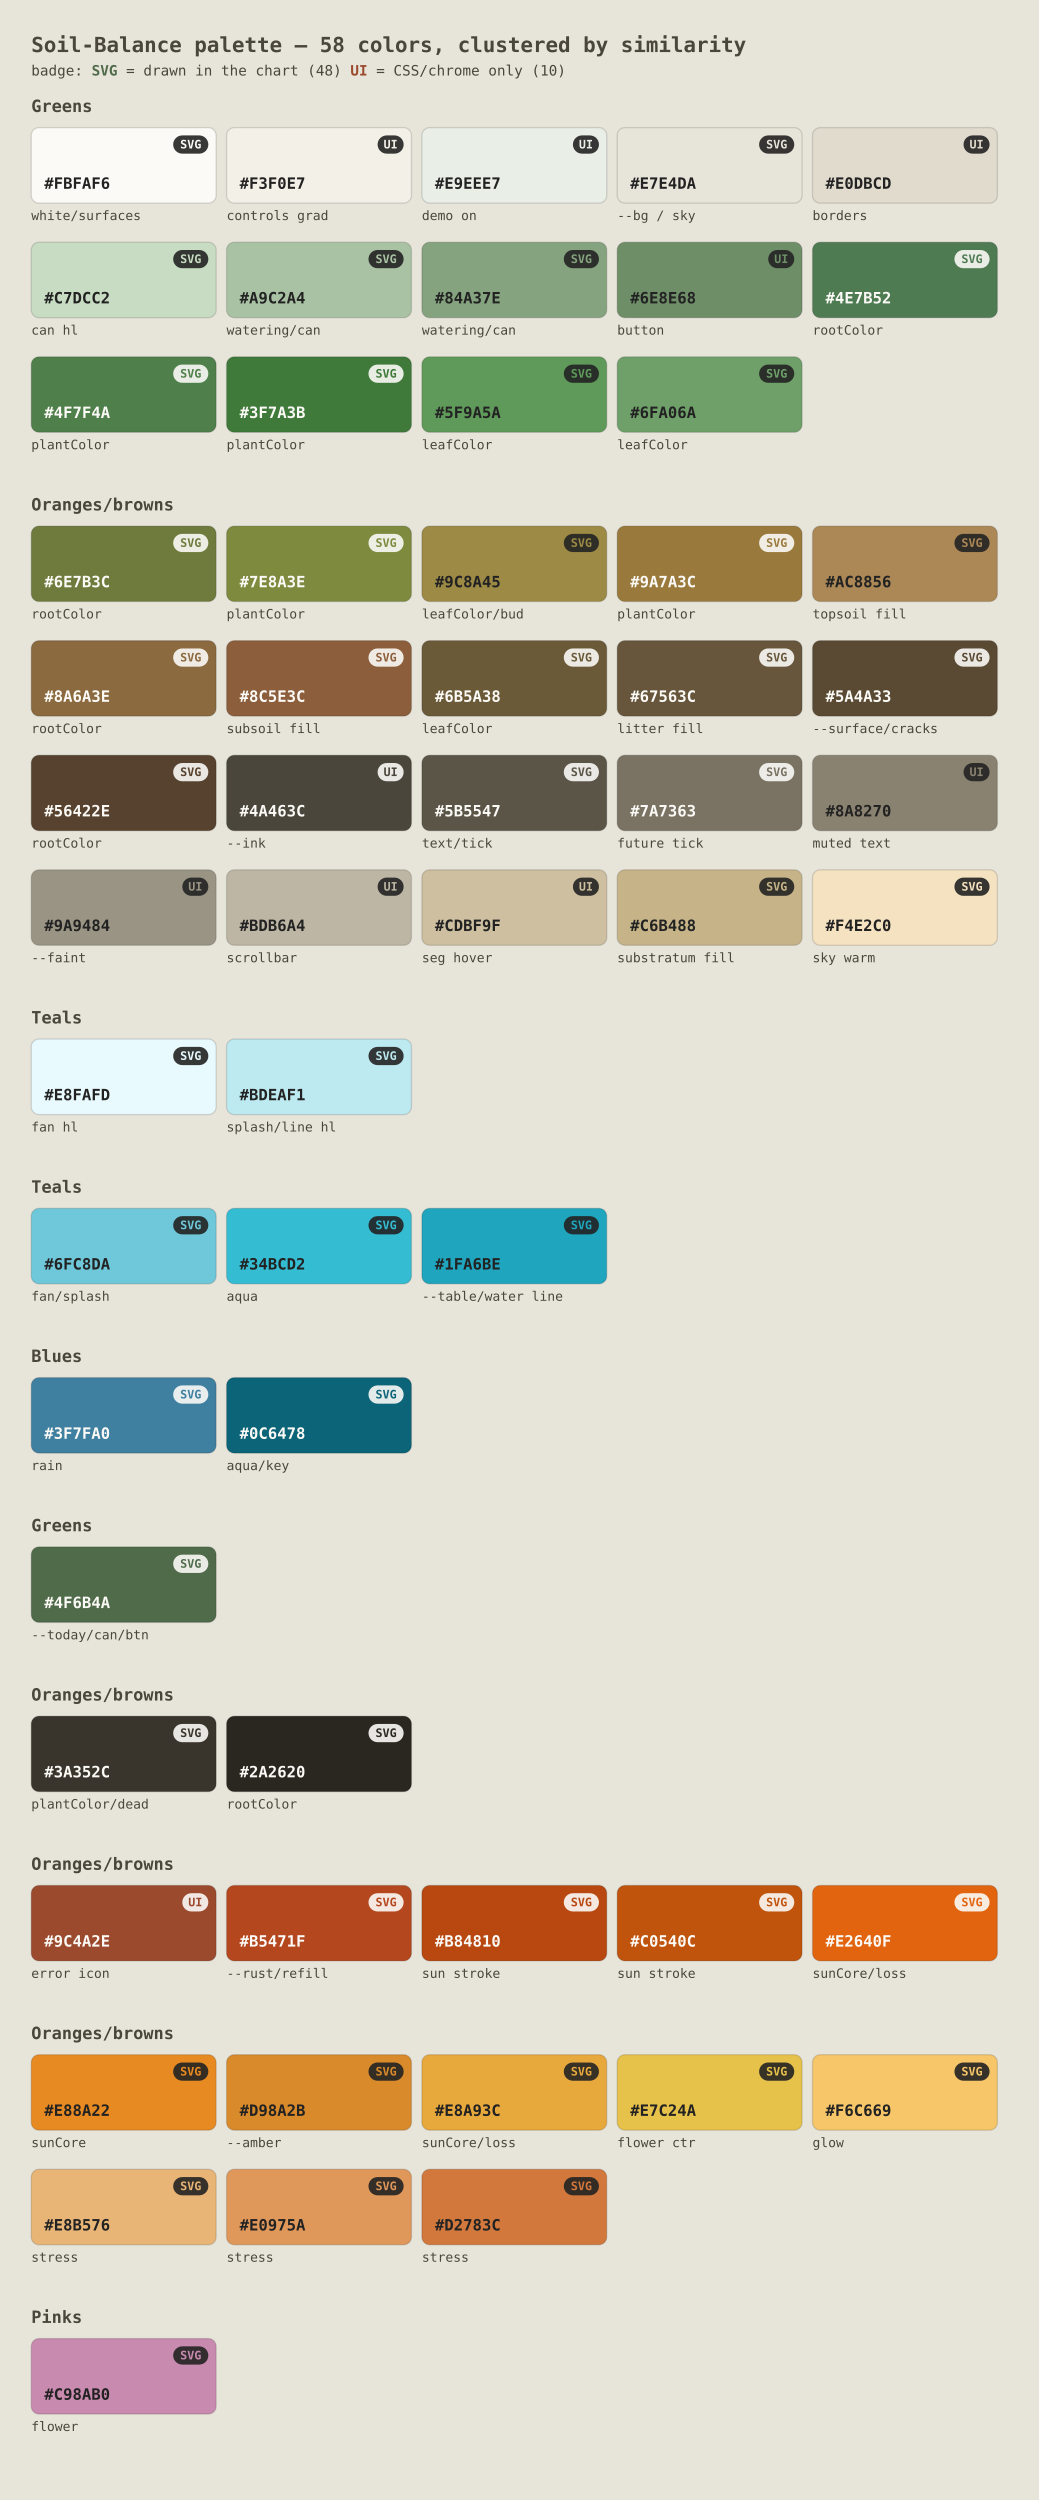
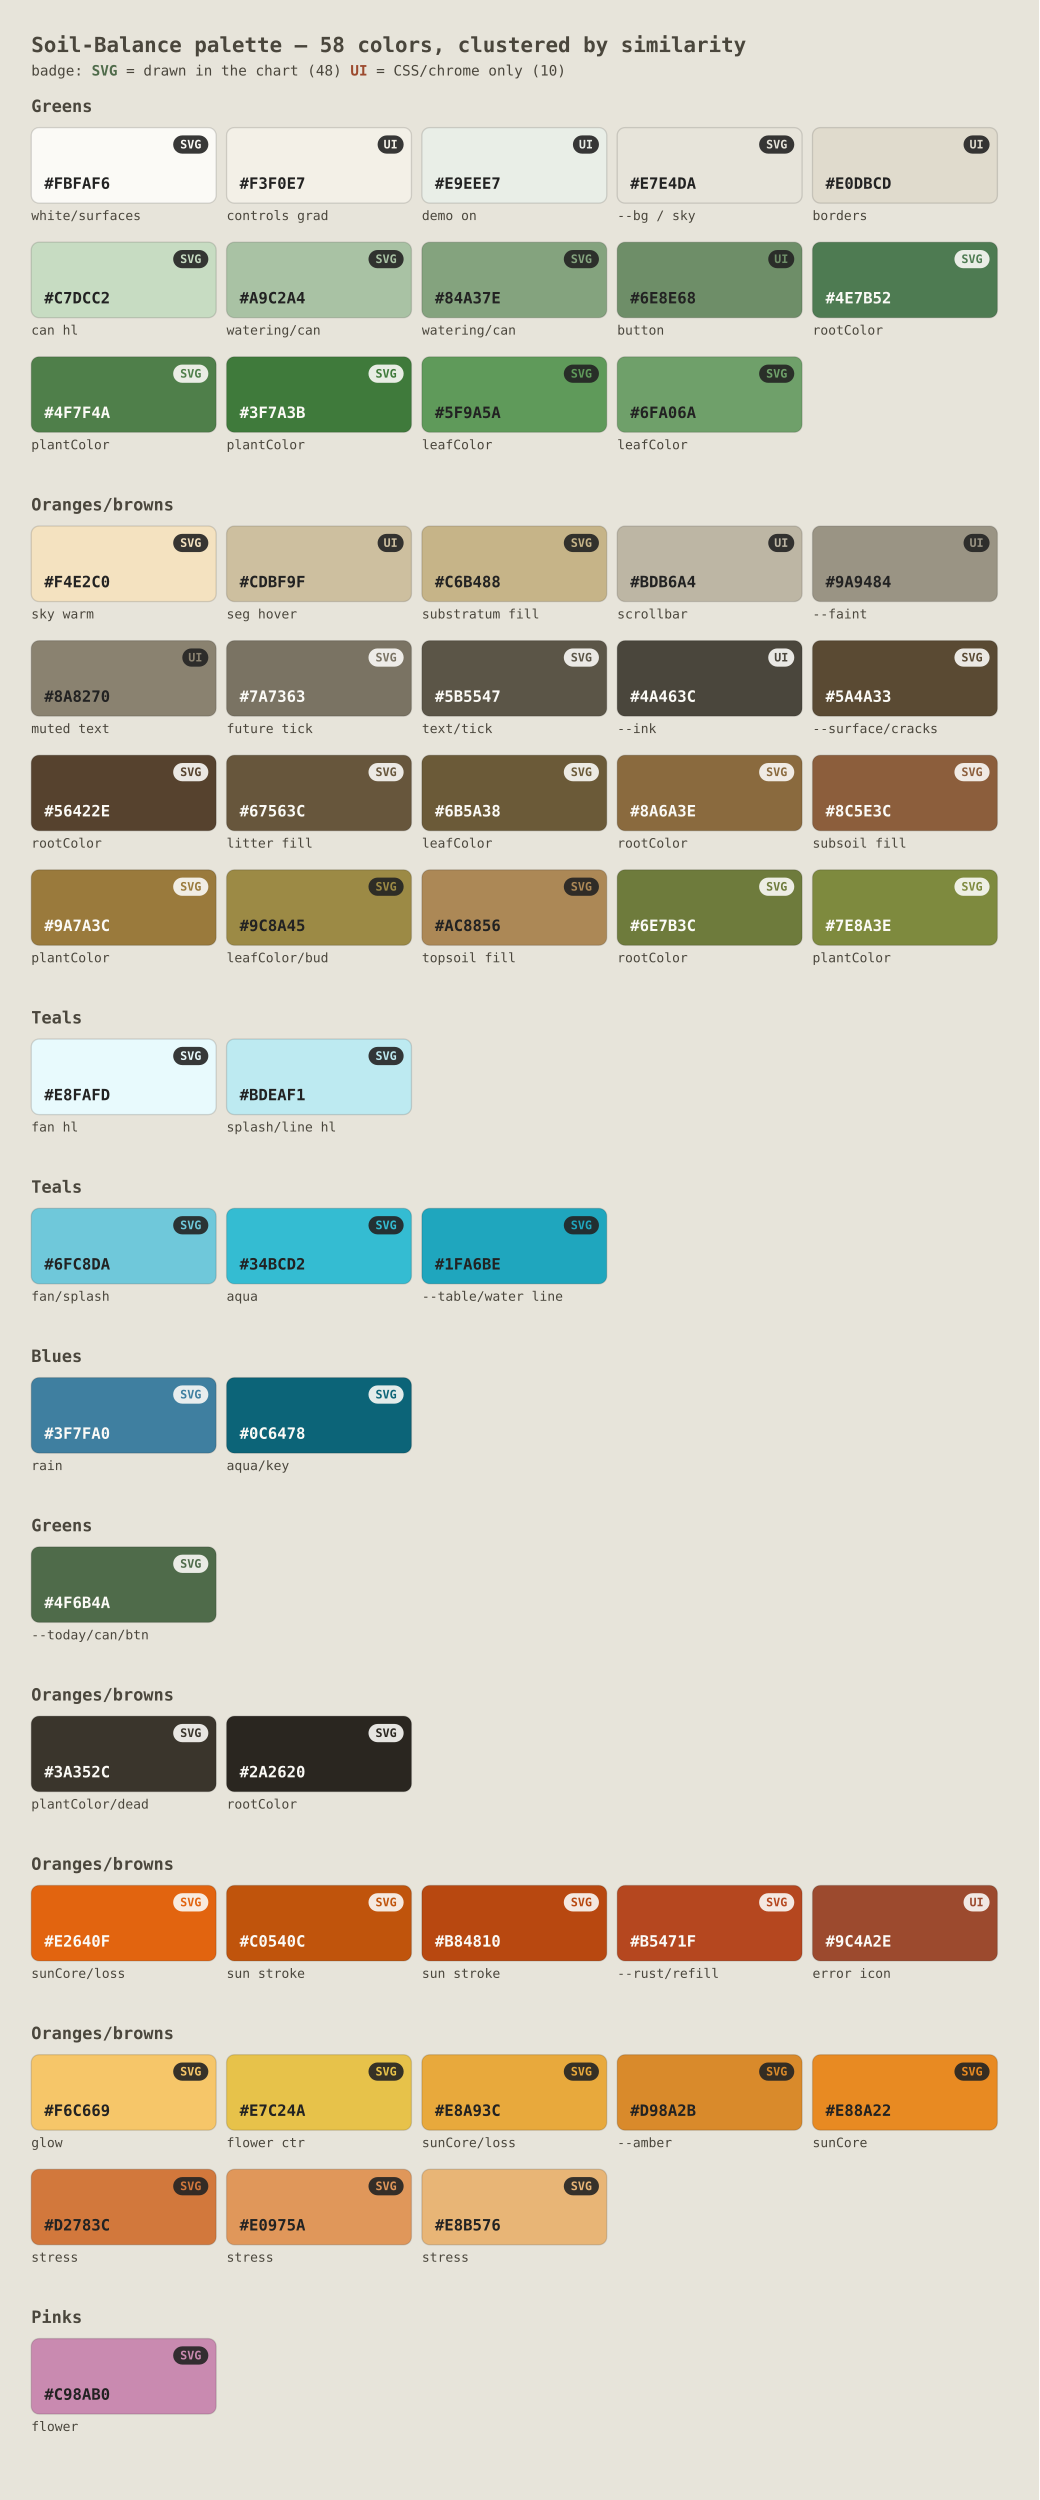
<svg xmlns="http://www.w3.org/2000/svg" width="798" height="1920" font-family="ui-monospace,Menlo,Consolas,monospace">
  <rect width="798" height="1920" fill="#E7E4DA" />
  <text x="24" y="40" font-size="16" font-weight="700" fill="#4A463C">Soil-Balance palette — 58 colors, clustered by similarity</text>
  <text x="24" y="58" font-size="11" fill="#4A463C">badge:  <tspan font-weight="700" fill="#4F6B4A">SVG</tspan> = drawn in the chart (48)    <tspan font-weight="700" fill="#9C4A2E">UI</tspan> = CSS/chrome only (10)</text>
  <text x="24" y="86" font-size="13" font-weight="700" fill="#4A463C">Greens</text>
  <rect x="24" y="98" width="142" height="58" rx="6" fill="#FBFAF6" stroke="#00000022" />
  <text x="34" y="145" font-size="12" font-weight="600" fill="#222">#FBFAF6</text>
  <rect x="133" y="104" width="27" height="14" rx="7" fill="#222" opacity="0.9" />
  <text x="146.5" y="114" text-anchor="middle" font-size="9" font-weight="700" fill="#FBFAF6">SVG</text>
  <text x="24" y="169" font-size="10" fill="#4A463C">white/surfaces</text>
  <rect x="174" y="98" width="142" height="58" rx="6" fill="#F3F0E7" stroke="#00000022" />
  <text x="184" y="145" font-size="12" font-weight="600" fill="#222">#F3F0E7</text>
  <rect x="290" y="104" width="20" height="14" rx="7" fill="#222" opacity="0.9" />
  <text x="300.0" y="114" text-anchor="middle" font-size="9" font-weight="700" fill="#F3F0E7">UI</text>
  <text x="174" y="169" font-size="10" fill="#4A463C">controls grad</text>
  <rect x="324" y="98" width="142" height="58" rx="6" fill="#E9EEE7" stroke="#00000022" />
  <text x="334" y="145" font-size="12" font-weight="600" fill="#222">#E9EEE7</text>
  <rect x="440" y="104" width="20" height="14" rx="7" fill="#222" opacity="0.9" />
  <text x="450.0" y="114" text-anchor="middle" font-size="9" font-weight="700" fill="#E9EEE7">UI</text>
  <text x="324" y="169" font-size="10" fill="#4A463C">demo on</text>
  <rect x="474" y="98" width="142" height="58" rx="6" fill="#E7E4DA" stroke="#00000022" />
  <text x="484" y="145" font-size="12" font-weight="600" fill="#222">#E7E4DA</text>
  <rect x="583" y="104" width="27" height="14" rx="7" fill="#222" opacity="0.9" />
  <text x="596.5" y="114" text-anchor="middle" font-size="9" font-weight="700" fill="#E7E4DA">SVG</text>
  <text x="474" y="169" font-size="10" fill="#4A463C">--bg / sky</text>
  <rect x="624" y="98" width="142" height="58" rx="6" fill="#E0DBCD" stroke="#00000022" />
  <text x="634" y="145" font-size="12" font-weight="600" fill="#222">#E0DBCD</text>
  <rect x="740" y="104" width="20" height="14" rx="7" fill="#222" opacity="0.9" />
  <text x="750.0" y="114" text-anchor="middle" font-size="9" font-weight="700" fill="#E0DBCD">UI</text>
  <text x="624" y="169" font-size="10" fill="#4A463C">borders</text>
  <rect x="24" y="186" width="142" height="58" rx="6" fill="#C7DCC2" stroke="#00000022" />
  <text x="34" y="233" font-size="12" font-weight="600" fill="#222">#C7DCC2</text>
  <rect x="133" y="192" width="27" height="14" rx="7" fill="#222" opacity="0.9" />
  <text x="146.5" y="202" text-anchor="middle" font-size="9" font-weight="700" fill="#C7DCC2">SVG</text>
  <text x="24" y="257" font-size="10" fill="#4A463C">can hl</text>
  <rect x="174" y="186" width="142" height="58" rx="6" fill="#A9C2A4" stroke="#00000022" />
  <text x="184" y="233" font-size="12" font-weight="600" fill="#222">#A9C2A4</text>
  <rect x="283" y="192" width="27" height="14" rx="7" fill="#222" opacity="0.9" />
  <text x="296.5" y="202" text-anchor="middle" font-size="9" font-weight="700" fill="#A9C2A4">SVG</text>
  <text x="174" y="257" font-size="10" fill="#4A463C">watering/can</text>
  <rect x="324" y="186" width="142" height="58" rx="6" fill="#84A37E" stroke="#00000022" />
  <text x="334" y="233" font-size="12" font-weight="600" fill="#222">#84A37E</text>
  <rect x="433" y="192" width="27" height="14" rx="7" fill="#222" opacity="0.9" />
  <text x="446.5" y="202" text-anchor="middle" font-size="9" font-weight="700" fill="#84A37E">SVG</text>
  <text x="324" y="257" font-size="10" fill="#4A463C">watering/can</text>
  <rect x="474" y="186" width="142" height="58" rx="6" fill="#6E8E68" stroke="#00000022" />
  <text x="484" y="233" font-size="12" font-weight="600" fill="#222">#6E8E68</text>
  <rect x="590" y="192" width="20" height="14" rx="7" fill="#222" opacity="0.9" />
  <text x="600.0" y="202" text-anchor="middle" font-size="9" font-weight="700" fill="#6E8E68">UI</text>
  <text x="474" y="257" font-size="10" fill="#4A463C">button</text>
  <rect x="624" y="186" width="142" height="58" rx="6" fill="#4E7B52" stroke="#00000022" />
  <text x="634" y="233" font-size="12" font-weight="600" fill="#FBFAF6">#4E7B52</text>
  <rect x="733" y="192" width="27" height="14" rx="7" fill="#FBFAF6" opacity="0.9" />
  <text x="746.5" y="202" text-anchor="middle" font-size="9" font-weight="700" fill="#4E7B52">SVG</text>
  <text x="624" y="257" font-size="10" fill="#4A463C">rootColor</text>
  <rect x="24" y="274" width="142" height="58" rx="6" fill="#4F7F4A" stroke="#00000022" />
  <text x="34" y="321" font-size="12" font-weight="600" fill="#FBFAF6">#4F7F4A</text>
  <rect x="133" y="280" width="27" height="14" rx="7" fill="#FBFAF6" opacity="0.9" />
  <text x="146.5" y="290" text-anchor="middle" font-size="9" font-weight="700" fill="#4F7F4A">SVG</text>
  <text x="24" y="345" font-size="10" fill="#4A463C">plantColor</text>
  <rect x="174" y="274" width="142" height="58" rx="6" fill="#3F7A3B" stroke="#00000022" />
  <text x="184" y="321" font-size="12" font-weight="600" fill="#FBFAF6">#3F7A3B</text>
  <rect x="283" y="280" width="27" height="14" rx="7" fill="#FBFAF6" opacity="0.9" />
  <text x="296.5" y="290" text-anchor="middle" font-size="9" font-weight="700" fill="#3F7A3B">SVG</text>
  <text x="174" y="345" font-size="10" fill="#4A463C">plantColor</text>
  <rect x="324" y="274" width="142" height="58" rx="6" fill="#5F9A5A" stroke="#00000022" />
  <text x="334" y="321" font-size="12" font-weight="600" fill="#222">#5F9A5A</text>
  <rect x="433" y="280" width="27" height="14" rx="7" fill="#222" opacity="0.9" />
  <text x="446.5" y="290" text-anchor="middle" font-size="9" font-weight="700" fill="#5F9A5A">SVG</text>
  <text x="324" y="345" font-size="10" fill="#4A463C">leafColor</text>
  <rect x="474" y="274" width="142" height="58" rx="6" fill="#6FA06A" stroke="#00000022" />
  <text x="484" y="321" font-size="12" font-weight="600" fill="#222">#6FA06A</text>
  <rect x="583" y="280" width="27" height="14" rx="7" fill="#222" opacity="0.9" />
  <text x="596.5" y="290" text-anchor="middle" font-size="9" font-weight="700" fill="#6FA06A">SVG</text>
  <text x="474" y="345" font-size="10" fill="#4A463C">leafColor</text>
  <text x="24" y="392" font-size="13" font-weight="700" fill="#4A463C">Oranges/browns</text>
-   <rect x="24" y="404" width="142" height="58" rx="6" fill="#6E7B3C" stroke="#00000022" />
-   <text x="34" y="451" font-size="12" font-weight="600" fill="#FBFAF6">#6E7B3C</text>
-   <rect x="133" y="410" width="27" height="14" rx="7" fill="#FBFAF6" opacity="0.9" />
-   <text x="146.5" y="420" text-anchor="middle" font-size="9" font-weight="700" fill="#6E7B3C">SVG</text>
-   <text x="24" y="475" font-size="10" fill="#4A463C">rootColor</text>
-   <rect x="174" y="404" width="142" height="58" rx="6" fill="#7E8A3E" stroke="#00000022" />
-   <text x="184" y="451" font-size="12" font-weight="600" fill="#FBFAF6">#7E8A3E</text>
-   <rect x="283" y="410" width="27" height="14" rx="7" fill="#FBFAF6" opacity="0.9" />
-   <text x="296.5" y="420" text-anchor="middle" font-size="9" font-weight="700" fill="#7E8A3E">SVG</text>
-   <text x="174" y="475" font-size="10" fill="#4A463C">plantColor</text>
-   <rect x="324" y="404" width="142" height="58" rx="6" fill="#9C8A45" stroke="#00000022" />
-   <text x="334" y="451" font-size="12" font-weight="600" fill="#222">#9C8A45</text>
+   <rect x="24" y="404" width="142" height="58" rx="6" fill="#F4E2C0" stroke="#00000022" />
+   <text x="34" y="451" font-size="12" font-weight="600" fill="#222">#F4E2C0</text>
+   <rect x="133" y="410" width="27" height="14" rx="7" fill="#222" opacity="0.9" />
+   <text x="146.5" y="420" text-anchor="middle" font-size="9" font-weight="700" fill="#F4E2C0">SVG</text>
+   <text x="24" y="475" font-size="10" fill="#4A463C">sky warm</text>
+   <rect x="174" y="404" width="142" height="58" rx="6" fill="#CDBF9F" stroke="#00000022" />
+   <text x="184" y="451" font-size="12" font-weight="600" fill="#222">#CDBF9F</text>
+   <rect x="290" y="410" width="20" height="14" rx="7" fill="#222" opacity="0.9" />
+   <text x="300.0" y="420" text-anchor="middle" font-size="9" font-weight="700" fill="#CDBF9F">UI</text>
+   <text x="174" y="475" font-size="10" fill="#4A463C">seg hover</text>
+   <rect x="324" y="404" width="142" height="58" rx="6" fill="#C6B488" stroke="#00000022" />
+   <text x="334" y="451" font-size="12" font-weight="600" fill="#222">#C6B488</text>
  <rect x="433" y="410" width="27" height="14" rx="7" fill="#222" opacity="0.9" />
-   <text x="446.5" y="420" text-anchor="middle" font-size="9" font-weight="700" fill="#9C8A45">SVG</text>
-   <text x="324" y="475" font-size="10" fill="#4A463C">leafColor/bud</text>
-   <rect x="474" y="404" width="142" height="58" rx="6" fill="#9A7A3C" stroke="#00000022" />
-   <text x="484" y="451" font-size="12" font-weight="600" fill="#FBFAF6">#9A7A3C</text>
-   <rect x="583" y="410" width="27" height="14" rx="7" fill="#FBFAF6" opacity="0.9" />
-   <text x="596.5" y="420" text-anchor="middle" font-size="9" font-weight="700" fill="#9A7A3C">SVG</text>
-   <text x="474" y="475" font-size="10" fill="#4A463C">plantColor</text>
-   <rect x="624" y="404" width="142" height="58" rx="6" fill="#AC8856" stroke="#00000022" />
-   <text x="634" y="451" font-size="12" font-weight="600" fill="#222">#AC8856</text>
-   <rect x="733" y="410" width="27" height="14" rx="7" fill="#222" opacity="0.9" />
-   <text x="746.5" y="420" text-anchor="middle" font-size="9" font-weight="700" fill="#AC8856">SVG</text>
-   <text x="624" y="475" font-size="10" fill="#4A463C">topsoil fill</text>
-   <rect x="24" y="492" width="142" height="58" rx="6" fill="#8A6A3E" stroke="#00000022" />
-   <text x="34" y="539" font-size="12" font-weight="600" fill="#FBFAF6">#8A6A3E</text>
-   <rect x="133" y="498" width="27" height="14" rx="7" fill="#FBFAF6" opacity="0.9" />
-   <text x="146.5" y="508" text-anchor="middle" font-size="9" font-weight="700" fill="#8A6A3E">SVG</text>
-   <text x="24" y="563" font-size="10" fill="#4A463C">rootColor</text>
-   <rect x="174" y="492" width="142" height="58" rx="6" fill="#8C5E3C" stroke="#00000022" />
-   <text x="184" y="539" font-size="12" font-weight="600" fill="#FBFAF6">#8C5E3C</text>
+   <text x="446.5" y="420" text-anchor="middle" font-size="9" font-weight="700" fill="#C6B488">SVG</text>
+   <text x="324" y="475" font-size="10" fill="#4A463C">substratum fill</text>
+   <rect x="474" y="404" width="142" height="58" rx="6" fill="#BDB6A4" stroke="#00000022" />
+   <text x="484" y="451" font-size="12" font-weight="600" fill="#222">#BDB6A4</text>
+   <rect x="590" y="410" width="20" height="14" rx="7" fill="#222" opacity="0.9" />
+   <text x="600.0" y="420" text-anchor="middle" font-size="9" font-weight="700" fill="#BDB6A4">UI</text>
+   <text x="474" y="475" font-size="10" fill="#4A463C">scrollbar</text>
+   <rect x="624" y="404" width="142" height="58" rx="6" fill="#9A9484" stroke="#00000022" />
+   <text x="634" y="451" font-size="12" font-weight="600" fill="#222">#9A9484</text>
+   <rect x="740" y="410" width="20" height="14" rx="7" fill="#222" opacity="0.9" />
+   <text x="750.0" y="420" text-anchor="middle" font-size="9" font-weight="700" fill="#9A9484">UI</text>
+   <text x="624" y="475" font-size="10" fill="#4A463C">--faint</text>
+   <rect x="24" y="492" width="142" height="58" rx="6" fill="#8A8270" stroke="#00000022" />
+   <text x="34" y="539" font-size="12" font-weight="600" fill="#222">#8A8270</text>
+   <rect x="140" y="498" width="20" height="14" rx="7" fill="#222" opacity="0.9" />
+   <text x="150.0" y="508" text-anchor="middle" font-size="9" font-weight="700" fill="#8A8270">UI</text>
+   <text x="24" y="563" font-size="10" fill="#4A463C">muted text</text>
+   <rect x="174" y="492" width="142" height="58" rx="6" fill="#7A7363" stroke="#00000022" />
+   <text x="184" y="539" font-size="12" font-weight="600" fill="#FBFAF6">#7A7363</text>
  <rect x="283" y="498" width="27" height="14" rx="7" fill="#FBFAF6" opacity="0.9" />
-   <text x="296.5" y="508" text-anchor="middle" font-size="9" font-weight="700" fill="#8C5E3C">SVG</text>
-   <text x="174" y="563" font-size="10" fill="#4A463C">subsoil fill</text>
-   <rect x="324" y="492" width="142" height="58" rx="6" fill="#6B5A38" stroke="#00000022" />
-   <text x="334" y="539" font-size="12" font-weight="600" fill="#FBFAF6">#6B5A38</text>
+   <text x="296.5" y="508" text-anchor="middle" font-size="9" font-weight="700" fill="#7A7363">SVG</text>
+   <text x="174" y="563" font-size="10" fill="#4A463C">future tick</text>
+   <rect x="324" y="492" width="142" height="58" rx="6" fill="#5B5547" stroke="#00000022" />
+   <text x="334" y="539" font-size="12" font-weight="600" fill="#FBFAF6">#5B5547</text>
  <rect x="433" y="498" width="27" height="14" rx="7" fill="#FBFAF6" opacity="0.9" />
-   <text x="446.5" y="508" text-anchor="middle" font-size="9" font-weight="700" fill="#6B5A38">SVG</text>
-   <text x="324" y="563" font-size="10" fill="#4A463C">leafColor</text>
-   <rect x="474" y="492" width="142" height="58" rx="6" fill="#67563C" stroke="#00000022" />
-   <text x="484" y="539" font-size="12" font-weight="600" fill="#FBFAF6">#67563C</text>
-   <rect x="583" y="498" width="27" height="14" rx="7" fill="#FBFAF6" opacity="0.9" />
-   <text x="596.5" y="508" text-anchor="middle" font-size="9" font-weight="700" fill="#67563C">SVG</text>
-   <text x="474" y="563" font-size="10" fill="#4A463C">litter fill</text>
+   <text x="446.5" y="508" text-anchor="middle" font-size="9" font-weight="700" fill="#5B5547">SVG</text>
+   <text x="324" y="563" font-size="10" fill="#4A463C">text/tick</text>
+   <rect x="474" y="492" width="142" height="58" rx="6" fill="#4A463C" stroke="#00000022" />
+   <text x="484" y="539" font-size="12" font-weight="600" fill="#FBFAF6">#4A463C</text>
+   <rect x="590" y="498" width="20" height="14" rx="7" fill="#FBFAF6" opacity="0.9" />
+   <text x="600.0" y="508" text-anchor="middle" font-size="9" font-weight="700" fill="#4A463C">UI</text>
+   <text x="474" y="563" font-size="10" fill="#4A463C">--ink</text>
  <rect x="624" y="492" width="142" height="58" rx="6" fill="#5A4A33" stroke="#00000022" />
  <text x="634" y="539" font-size="12" font-weight="600" fill="#FBFAF6">#5A4A33</text>
  <rect x="733" y="498" width="27" height="14" rx="7" fill="#FBFAF6" opacity="0.9" />
  <text x="746.5" y="508" text-anchor="middle" font-size="9" font-weight="700" fill="#5A4A33">SVG</text>
  <text x="624" y="563" font-size="10" fill="#4A463C">--surface/cracks</text>
  <rect x="24" y="580" width="142" height="58" rx="6" fill="#56422E" stroke="#00000022" />
  <text x="34" y="627" font-size="12" font-weight="600" fill="#FBFAF6">#56422E</text>
  <rect x="133" y="586" width="27" height="14" rx="7" fill="#FBFAF6" opacity="0.9" />
  <text x="146.5" y="596" text-anchor="middle" font-size="9" font-weight="700" fill="#56422E">SVG</text>
  <text x="24" y="651" font-size="10" fill="#4A463C">rootColor</text>
-   <rect x="174" y="580" width="142" height="58" rx="6" fill="#4A463C" stroke="#00000022" />
-   <text x="184" y="627" font-size="12" font-weight="600" fill="#FBFAF6">#4A463C</text>
-   <rect x="290" y="586" width="20" height="14" rx="7" fill="#FBFAF6" opacity="0.9" />
-   <text x="300.0" y="596" text-anchor="middle" font-size="9" font-weight="700" fill="#4A463C">UI</text>
-   <text x="174" y="651" font-size="10" fill="#4A463C">--ink</text>
-   <rect x="324" y="580" width="142" height="58" rx="6" fill="#5B5547" stroke="#00000022" />
-   <text x="334" y="627" font-size="12" font-weight="600" fill="#FBFAF6">#5B5547</text>
+   <rect x="174" y="580" width="142" height="58" rx="6" fill="#67563C" stroke="#00000022" />
+   <text x="184" y="627" font-size="12" font-weight="600" fill="#FBFAF6">#67563C</text>
+   <rect x="283" y="586" width="27" height="14" rx="7" fill="#FBFAF6" opacity="0.9" />
+   <text x="296.5" y="596" text-anchor="middle" font-size="9" font-weight="700" fill="#67563C">SVG</text>
+   <text x="174" y="651" font-size="10" fill="#4A463C">litter fill</text>
+   <rect x="324" y="580" width="142" height="58" rx="6" fill="#6B5A38" stroke="#00000022" />
+   <text x="334" y="627" font-size="12" font-weight="600" fill="#FBFAF6">#6B5A38</text>
  <rect x="433" y="586" width="27" height="14" rx="7" fill="#FBFAF6" opacity="0.9" />
-   <text x="446.5" y="596" text-anchor="middle" font-size="9" font-weight="700" fill="#5B5547">SVG</text>
-   <text x="324" y="651" font-size="10" fill="#4A463C">text/tick</text>
-   <rect x="474" y="580" width="142" height="58" rx="6" fill="#7A7363" stroke="#00000022" />
-   <text x="484" y="627" font-size="12" font-weight="600" fill="#FBFAF6">#7A7363</text>
+   <text x="446.5" y="596" text-anchor="middle" font-size="9" font-weight="700" fill="#6B5A38">SVG</text>
+   <text x="324" y="651" font-size="10" fill="#4A463C">leafColor</text>
+   <rect x="474" y="580" width="142" height="58" rx="6" fill="#8A6A3E" stroke="#00000022" />
+   <text x="484" y="627" font-size="12" font-weight="600" fill="#FBFAF6">#8A6A3E</text>
  <rect x="583" y="586" width="27" height="14" rx="7" fill="#FBFAF6" opacity="0.9" />
-   <text x="596.5" y="596" text-anchor="middle" font-size="9" font-weight="700" fill="#7A7363">SVG</text>
-   <text x="474" y="651" font-size="10" fill="#4A463C">future tick</text>
-   <rect x="624" y="580" width="142" height="58" rx="6" fill="#8A8270" stroke="#00000022" />
-   <text x="634" y="627" font-size="12" font-weight="600" fill="#222">#8A8270</text>
-   <rect x="740" y="586" width="20" height="14" rx="7" fill="#222" opacity="0.9" />
-   <text x="750.0" y="596" text-anchor="middle" font-size="9" font-weight="700" fill="#8A8270">UI</text>
-   <text x="624" y="651" font-size="10" fill="#4A463C">muted text</text>
-   <rect x="24" y="668" width="142" height="58" rx="6" fill="#9A9484" stroke="#00000022" />
-   <text x="34" y="715" font-size="12" font-weight="600" fill="#222">#9A9484</text>
-   <rect x="140" y="674" width="20" height="14" rx="7" fill="#222" opacity="0.9" />
-   <text x="150.0" y="684" text-anchor="middle" font-size="9" font-weight="700" fill="#9A9484">UI</text>
-   <text x="24" y="739" font-size="10" fill="#4A463C">--faint</text>
-   <rect x="174" y="668" width="142" height="58" rx="6" fill="#BDB6A4" stroke="#00000022" />
-   <text x="184" y="715" font-size="12" font-weight="600" fill="#222">#BDB6A4</text>
-   <rect x="290" y="674" width="20" height="14" rx="7" fill="#222" opacity="0.9" />
-   <text x="300.0" y="684" text-anchor="middle" font-size="9" font-weight="700" fill="#BDB6A4">UI</text>
-   <text x="174" y="739" font-size="10" fill="#4A463C">scrollbar</text>
-   <rect x="324" y="668" width="142" height="58" rx="6" fill="#CDBF9F" stroke="#00000022" />
-   <text x="334" y="715" font-size="12" font-weight="600" fill="#222">#CDBF9F</text>
-   <rect x="440" y="674" width="20" height="14" rx="7" fill="#222" opacity="0.9" />
-   <text x="450.0" y="684" text-anchor="middle" font-size="9" font-weight="700" fill="#CDBF9F">UI</text>
-   <text x="324" y="739" font-size="10" fill="#4A463C">seg hover</text>
-   <rect x="474" y="668" width="142" height="58" rx="6" fill="#C6B488" stroke="#00000022" />
-   <text x="484" y="715" font-size="12" font-weight="600" fill="#222">#C6B488</text>
-   <rect x="583" y="674" width="27" height="14" rx="7" fill="#222" opacity="0.9" />
-   <text x="596.5" y="684" text-anchor="middle" font-size="9" font-weight="700" fill="#C6B488">SVG</text>
-   <text x="474" y="739" font-size="10" fill="#4A463C">substratum fill</text>
-   <rect x="624" y="668" width="142" height="58" rx="6" fill="#F4E2C0" stroke="#00000022" />
-   <text x="634" y="715" font-size="12" font-weight="600" fill="#222">#F4E2C0</text>
-   <rect x="733" y="674" width="27" height="14" rx="7" fill="#222" opacity="0.9" />
-   <text x="746.5" y="684" text-anchor="middle" font-size="9" font-weight="700" fill="#F4E2C0">SVG</text>
-   <text x="624" y="739" font-size="10" fill="#4A463C">sky warm</text>
+   <text x="596.5" y="596" text-anchor="middle" font-size="9" font-weight="700" fill="#8A6A3E">SVG</text>
+   <text x="474" y="651" font-size="10" fill="#4A463C">rootColor</text>
+   <rect x="624" y="580" width="142" height="58" rx="6" fill="#8C5E3C" stroke="#00000022" />
+   <text x="634" y="627" font-size="12" font-weight="600" fill="#FBFAF6">#8C5E3C</text>
+   <rect x="733" y="586" width="27" height="14" rx="7" fill="#FBFAF6" opacity="0.9" />
+   <text x="746.5" y="596" text-anchor="middle" font-size="9" font-weight="700" fill="#8C5E3C">SVG</text>
+   <text x="624" y="651" font-size="10" fill="#4A463C">subsoil fill</text>
+   <rect x="24" y="668" width="142" height="58" rx="6" fill="#9A7A3C" stroke="#00000022" />
+   <text x="34" y="715" font-size="12" font-weight="600" fill="#FBFAF6">#9A7A3C</text>
+   <rect x="133" y="674" width="27" height="14" rx="7" fill="#FBFAF6" opacity="0.9" />
+   <text x="146.5" y="684" text-anchor="middle" font-size="9" font-weight="700" fill="#9A7A3C">SVG</text>
+   <text x="24" y="739" font-size="10" fill="#4A463C">plantColor</text>
+   <rect x="174" y="668" width="142" height="58" rx="6" fill="#9C8A45" stroke="#00000022" />
+   <text x="184" y="715" font-size="12" font-weight="600" fill="#222">#9C8A45</text>
+   <rect x="283" y="674" width="27" height="14" rx="7" fill="#222" opacity="0.9" />
+   <text x="296.5" y="684" text-anchor="middle" font-size="9" font-weight="700" fill="#9C8A45">SVG</text>
+   <text x="174" y="739" font-size="10" fill="#4A463C">leafColor/bud</text>
+   <rect x="324" y="668" width="142" height="58" rx="6" fill="#AC8856" stroke="#00000022" />
+   <text x="334" y="715" font-size="12" font-weight="600" fill="#222">#AC8856</text>
+   <rect x="433" y="674" width="27" height="14" rx="7" fill="#222" opacity="0.9" />
+   <text x="446.5" y="684" text-anchor="middle" font-size="9" font-weight="700" fill="#AC8856">SVG</text>
+   <text x="324" y="739" font-size="10" fill="#4A463C">topsoil fill</text>
+   <rect x="474" y="668" width="142" height="58" rx="6" fill="#6E7B3C" stroke="#00000022" />
+   <text x="484" y="715" font-size="12" font-weight="600" fill="#FBFAF6">#6E7B3C</text>
+   <rect x="583" y="674" width="27" height="14" rx="7" fill="#FBFAF6" opacity="0.9" />
+   <text x="596.5" y="684" text-anchor="middle" font-size="9" font-weight="700" fill="#6E7B3C">SVG</text>
+   <text x="474" y="739" font-size="10" fill="#4A463C">rootColor</text>
+   <rect x="624" y="668" width="142" height="58" rx="6" fill="#7E8A3E" stroke="#00000022" />
+   <text x="634" y="715" font-size="12" font-weight="600" fill="#FBFAF6">#7E8A3E</text>
+   <rect x="733" y="674" width="27" height="14" rx="7" fill="#FBFAF6" opacity="0.9" />
+   <text x="746.5" y="684" text-anchor="middle" font-size="9" font-weight="700" fill="#7E8A3E">SVG</text>
+   <text x="624" y="739" font-size="10" fill="#4A463C">plantColor</text>
  <text x="24" y="786" font-size="13" font-weight="700" fill="#4A463C">Teals</text>
  <rect x="24" y="798" width="142" height="58" rx="6" fill="#E8FAFD" stroke="#00000022" />
  <text x="34" y="845" font-size="12" font-weight="600" fill="#222">#E8FAFD</text>
  <rect x="133" y="804" width="27" height="14" rx="7" fill="#222" opacity="0.9" />
  <text x="146.5" y="814" text-anchor="middle" font-size="9" font-weight="700" fill="#E8FAFD">SVG</text>
  <text x="24" y="869" font-size="10" fill="#4A463C">fan hl</text>
  <rect x="174" y="798" width="142" height="58" rx="6" fill="#BDEAF1" stroke="#00000022" />
  <text x="184" y="845" font-size="12" font-weight="600" fill="#222">#BDEAF1</text>
  <rect x="283" y="804" width="27" height="14" rx="7" fill="#222" opacity="0.9" />
  <text x="296.5" y="814" text-anchor="middle" font-size="9" font-weight="700" fill="#BDEAF1">SVG</text>
  <text x="174" y="869" font-size="10" fill="#4A463C">splash/line hl</text>
  <text x="24" y="916" font-size="13" font-weight="700" fill="#4A463C">Teals</text>
  <rect x="24" y="928" width="142" height="58" rx="6" fill="#6FC8DA" stroke="#00000022" />
  <text x="34" y="975" font-size="12" font-weight="600" fill="#222">#6FC8DA</text>
  <rect x="133" y="934" width="27" height="14" rx="7" fill="#222" opacity="0.9" />
  <text x="146.5" y="944" text-anchor="middle" font-size="9" font-weight="700" fill="#6FC8DA">SVG</text>
  <text x="24" y="999" font-size="10" fill="#4A463C">fan/splash</text>
  <rect x="174" y="928" width="142" height="58" rx="6" fill="#34BCD2" stroke="#00000022" />
  <text x="184" y="975" font-size="12" font-weight="600" fill="#222">#34BCD2</text>
  <rect x="283" y="934" width="27" height="14" rx="7" fill="#222" opacity="0.9" />
  <text x="296.5" y="944" text-anchor="middle" font-size="9" font-weight="700" fill="#34BCD2">SVG</text>
  <text x="174" y="999" font-size="10" fill="#4A463C">aqua</text>
  <rect x="324" y="928" width="142" height="58" rx="6" fill="#1FA6BE" stroke="#00000022" />
  <text x="334" y="975" font-size="12" font-weight="600" fill="#222">#1FA6BE</text>
  <rect x="433" y="934" width="27" height="14" rx="7" fill="#222" opacity="0.9" />
  <text x="446.5" y="944" text-anchor="middle" font-size="9" font-weight="700" fill="#1FA6BE">SVG</text>
  <text x="324" y="999" font-size="10" fill="#4A463C">--table/water line</text>
  <text x="24" y="1046" font-size="13" font-weight="700" fill="#4A463C">Blues</text>
  <rect x="24" y="1058" width="142" height="58" rx="6" fill="#3F7FA0" stroke="#00000022" />
  <text x="34" y="1105" font-size="12" font-weight="600" fill="#FBFAF6">#3F7FA0</text>
  <rect x="133" y="1064" width="27" height="14" rx="7" fill="#FBFAF6" opacity="0.9" />
  <text x="146.5" y="1074" text-anchor="middle" font-size="9" font-weight="700" fill="#3F7FA0">SVG</text>
  <text x="24" y="1129" font-size="10" fill="#4A463C">rain</text>
  <rect x="174" y="1058" width="142" height="58" rx="6" fill="#0C6478" stroke="#00000022" />
  <text x="184" y="1105" font-size="12" font-weight="600" fill="#FBFAF6">#0C6478</text>
  <rect x="283" y="1064" width="27" height="14" rx="7" fill="#FBFAF6" opacity="0.9" />
  <text x="296.5" y="1074" text-anchor="middle" font-size="9" font-weight="700" fill="#0C6478">SVG</text>
  <text x="174" y="1129" font-size="10" fill="#4A463C">aqua/key</text>
  <text x="24" y="1176" font-size="13" font-weight="700" fill="#4A463C">Greens</text>
  <rect x="24" y="1188" width="142" height="58" rx="6" fill="#4F6B4A" stroke="#00000022" />
  <text x="34" y="1235" font-size="12" font-weight="600" fill="#FBFAF6">#4F6B4A</text>
  <rect x="133" y="1194" width="27" height="14" rx="7" fill="#FBFAF6" opacity="0.9" />
  <text x="146.5" y="1204" text-anchor="middle" font-size="9" font-weight="700" fill="#4F6B4A">SVG</text>
  <text x="24" y="1259" font-size="10" fill="#4A463C">--today/can/btn</text>
  <text x="24" y="1306" font-size="13" font-weight="700" fill="#4A463C">Oranges/browns</text>
  <rect x="24" y="1318" width="142" height="58" rx="6" fill="#3A352C" stroke="#00000022" />
  <text x="34" y="1365" font-size="12" font-weight="600" fill="#FBFAF6">#3A352C</text>
  <rect x="133" y="1324" width="27" height="14" rx="7" fill="#FBFAF6" opacity="0.9" />
  <text x="146.5" y="1334" text-anchor="middle" font-size="9" font-weight="700" fill="#3A352C">SVG</text>
  <text x="24" y="1389" font-size="10" fill="#4A463C">plantColor/dead</text>
  <rect x="174" y="1318" width="142" height="58" rx="6" fill="#2A2620" stroke="#00000022" />
  <text x="184" y="1365" font-size="12" font-weight="600" fill="#FBFAF6">#2A2620</text>
  <rect x="283" y="1324" width="27" height="14" rx="7" fill="#FBFAF6" opacity="0.9" />
  <text x="296.5" y="1334" text-anchor="middle" font-size="9" font-weight="700" fill="#2A2620">SVG</text>
  <text x="174" y="1389" font-size="10" fill="#4A463C">rootColor</text>
  <text x="24" y="1436" font-size="13" font-weight="700" fill="#4A463C">Oranges/browns</text>
-   <rect x="24" y="1448" width="142" height="58" rx="6" fill="#9C4A2E" stroke="#00000022" />
-   <text x="34" y="1495" font-size="12" font-weight="600" fill="#FBFAF6">#9C4A2E</text>
-   <rect x="140" y="1454" width="20" height="14" rx="7" fill="#FBFAF6" opacity="0.9" />
-   <text x="150.0" y="1464" text-anchor="middle" font-size="9" font-weight="700" fill="#9C4A2E">UI</text>
-   <text x="24" y="1519" font-size="10" fill="#4A463C">error icon</text>
-   <rect x="174" y="1448" width="142" height="58" rx="6" fill="#B5471F" stroke="#00000022" />
-   <text x="184" y="1495" font-size="12" font-weight="600" fill="#FBFAF6">#B5471F</text>
+   <rect x="24" y="1448" width="142" height="58" rx="6" fill="#E2640F" stroke="#00000022" />
+   <text x="34" y="1495" font-size="12" font-weight="600" fill="#FBFAF6">#E2640F</text>
+   <rect x="133" y="1454" width="27" height="14" rx="7" fill="#FBFAF6" opacity="0.9" />
+   <text x="146.5" y="1464" text-anchor="middle" font-size="9" font-weight="700" fill="#E2640F">SVG</text>
+   <text x="24" y="1519" font-size="10" fill="#4A463C">sunCore/loss</text>
+   <rect x="174" y="1448" width="142" height="58" rx="6" fill="#C0540C" stroke="#00000022" />
+   <text x="184" y="1495" font-size="12" font-weight="600" fill="#FBFAF6">#C0540C</text>
  <rect x="283" y="1454" width="27" height="14" rx="7" fill="#FBFAF6" opacity="0.9" />
-   <text x="296.5" y="1464" text-anchor="middle" font-size="9" font-weight="700" fill="#B5471F">SVG</text>
-   <text x="174" y="1519" font-size="10" fill="#4A463C">--rust/refill</text>
+   <text x="296.5" y="1464" text-anchor="middle" font-size="9" font-weight="700" fill="#C0540C">SVG</text>
+   <text x="174" y="1519" font-size="10" fill="#4A463C">sun stroke</text>
  <rect x="324" y="1448" width="142" height="58" rx="6" fill="#B84810" stroke="#00000022" />
  <text x="334" y="1495" font-size="12" font-weight="600" fill="#FBFAF6">#B84810</text>
  <rect x="433" y="1454" width="27" height="14" rx="7" fill="#FBFAF6" opacity="0.9" />
  <text x="446.5" y="1464" text-anchor="middle" font-size="9" font-weight="700" fill="#B84810">SVG</text>
  <text x="324" y="1519" font-size="10" fill="#4A463C">sun stroke</text>
-   <rect x="474" y="1448" width="142" height="58" rx="6" fill="#C0540C" stroke="#00000022" />
-   <text x="484" y="1495" font-size="12" font-weight="600" fill="#FBFAF6">#C0540C</text>
+   <rect x="474" y="1448" width="142" height="58" rx="6" fill="#B5471F" stroke="#00000022" />
+   <text x="484" y="1495" font-size="12" font-weight="600" fill="#FBFAF6">#B5471F</text>
  <rect x="583" y="1454" width="27" height="14" rx="7" fill="#FBFAF6" opacity="0.9" />
-   <text x="596.5" y="1464" text-anchor="middle" font-size="9" font-weight="700" fill="#C0540C">SVG</text>
-   <text x="474" y="1519" font-size="10" fill="#4A463C">sun stroke</text>
-   <rect x="624" y="1448" width="142" height="58" rx="6" fill="#E2640F" stroke="#00000022" />
-   <text x="634" y="1495" font-size="12" font-weight="600" fill="#FBFAF6">#E2640F</text>
-   <rect x="733" y="1454" width="27" height="14" rx="7" fill="#FBFAF6" opacity="0.9" />
-   <text x="746.5" y="1464" text-anchor="middle" font-size="9" font-weight="700" fill="#E2640F">SVG</text>
-   <text x="624" y="1519" font-size="10" fill="#4A463C">sunCore/loss</text>
+   <text x="596.5" y="1464" text-anchor="middle" font-size="9" font-weight="700" fill="#B5471F">SVG</text>
+   <text x="474" y="1519" font-size="10" fill="#4A463C">--rust/refill</text>
+   <rect x="624" y="1448" width="142" height="58" rx="6" fill="#9C4A2E" stroke="#00000022" />
+   <text x="634" y="1495" font-size="12" font-weight="600" fill="#FBFAF6">#9C4A2E</text>
+   <rect x="740" y="1454" width="20" height="14" rx="7" fill="#FBFAF6" opacity="0.9" />
+   <text x="750.0" y="1464" text-anchor="middle" font-size="9" font-weight="700" fill="#9C4A2E">UI</text>
+   <text x="624" y="1519" font-size="10" fill="#4A463C">error icon</text>
  <text x="24" y="1566" font-size="13" font-weight="700" fill="#4A463C">Oranges/browns</text>
-   <rect x="24" y="1578" width="142" height="58" rx="6" fill="#E88A22" stroke="#00000022" />
-   <text x="34" y="1625" font-size="12" font-weight="600" fill="#222">#E88A22</text>
+   <rect x="24" y="1578" width="142" height="58" rx="6" fill="#F6C669" stroke="#00000022" />
+   <text x="34" y="1625" font-size="12" font-weight="600" fill="#222">#F6C669</text>
  <rect x="133" y="1584" width="27" height="14" rx="7" fill="#222" opacity="0.9" />
-   <text x="146.5" y="1594" text-anchor="middle" font-size="9" font-weight="700" fill="#E88A22">SVG</text>
-   <text x="24" y="1649" font-size="10" fill="#4A463C">sunCore</text>
-   <rect x="174" y="1578" width="142" height="58" rx="6" fill="#D98A2B" stroke="#00000022" />
-   <text x="184" y="1625" font-size="12" font-weight="600" fill="#222">#D98A2B</text>
+   <text x="146.5" y="1594" text-anchor="middle" font-size="9" font-weight="700" fill="#F6C669">SVG</text>
+   <text x="24" y="1649" font-size="10" fill="#4A463C">glow</text>
+   <rect x="174" y="1578" width="142" height="58" rx="6" fill="#E7C24A" stroke="#00000022" />
+   <text x="184" y="1625" font-size="12" font-weight="600" fill="#222">#E7C24A</text>
  <rect x="283" y="1584" width="27" height="14" rx="7" fill="#222" opacity="0.9" />
-   <text x="296.5" y="1594" text-anchor="middle" font-size="9" font-weight="700" fill="#D98A2B">SVG</text>
-   <text x="174" y="1649" font-size="10" fill="#4A463C">--amber</text>
+   <text x="296.5" y="1594" text-anchor="middle" font-size="9" font-weight="700" fill="#E7C24A">SVG</text>
+   <text x="174" y="1649" font-size="10" fill="#4A463C">flower ctr</text>
  <rect x="324" y="1578" width="142" height="58" rx="6" fill="#E8A93C" stroke="#00000022" />
  <text x="334" y="1625" font-size="12" font-weight="600" fill="#222">#E8A93C</text>
  <rect x="433" y="1584" width="27" height="14" rx="7" fill="#222" opacity="0.9" />
  <text x="446.5" y="1594" text-anchor="middle" font-size="9" font-weight="700" fill="#E8A93C">SVG</text>
  <text x="324" y="1649" font-size="10" fill="#4A463C">sunCore/loss</text>
-   <rect x="474" y="1578" width="142" height="58" rx="6" fill="#E7C24A" stroke="#00000022" />
-   <text x="484" y="1625" font-size="12" font-weight="600" fill="#222">#E7C24A</text>
+   <rect x="474" y="1578" width="142" height="58" rx="6" fill="#D98A2B" stroke="#00000022" />
+   <text x="484" y="1625" font-size="12" font-weight="600" fill="#222">#D98A2B</text>
  <rect x="583" y="1584" width="27" height="14" rx="7" fill="#222" opacity="0.9" />
-   <text x="596.5" y="1594" text-anchor="middle" font-size="9" font-weight="700" fill="#E7C24A">SVG</text>
-   <text x="474" y="1649" font-size="10" fill="#4A463C">flower ctr</text>
-   <rect x="624" y="1578" width="142" height="58" rx="6" fill="#F6C669" stroke="#00000022" />
-   <text x="634" y="1625" font-size="12" font-weight="600" fill="#222">#F6C669</text>
+   <text x="596.5" y="1594" text-anchor="middle" font-size="9" font-weight="700" fill="#D98A2B">SVG</text>
+   <text x="474" y="1649" font-size="10" fill="#4A463C">--amber</text>
+   <rect x="624" y="1578" width="142" height="58" rx="6" fill="#E88A22" stroke="#00000022" />
+   <text x="634" y="1625" font-size="12" font-weight="600" fill="#222">#E88A22</text>
  <rect x="733" y="1584" width="27" height="14" rx="7" fill="#222" opacity="0.9" />
-   <text x="746.5" y="1594" text-anchor="middle" font-size="9" font-weight="700" fill="#F6C669">SVG</text>
-   <text x="624" y="1649" font-size="10" fill="#4A463C">glow</text>
-   <rect x="24" y="1666" width="142" height="58" rx="6" fill="#E8B576" stroke="#00000022" />
-   <text x="34" y="1713" font-size="12" font-weight="600" fill="#222">#E8B576</text>
+   <text x="746.5" y="1594" text-anchor="middle" font-size="9" font-weight="700" fill="#E88A22">SVG</text>
+   <text x="624" y="1649" font-size="10" fill="#4A463C">sunCore</text>
+   <rect x="24" y="1666" width="142" height="58" rx="6" fill="#D2783C" stroke="#00000022" />
+   <text x="34" y="1713" font-size="12" font-weight="600" fill="#222">#D2783C</text>
  <rect x="133" y="1672" width="27" height="14" rx="7" fill="#222" opacity="0.9" />
-   <text x="146.5" y="1682" text-anchor="middle" font-size="9" font-weight="700" fill="#E8B576">SVG</text>
+   <text x="146.5" y="1682" text-anchor="middle" font-size="9" font-weight="700" fill="#D2783C">SVG</text>
  <text x="24" y="1737" font-size="10" fill="#4A463C">stress</text>
  <rect x="174" y="1666" width="142" height="58" rx="6" fill="#E0975A" stroke="#00000022" />
  <text x="184" y="1713" font-size="12" font-weight="600" fill="#222">#E0975A</text>
  <rect x="283" y="1672" width="27" height="14" rx="7" fill="#222" opacity="0.9" />
  <text x="296.5" y="1682" text-anchor="middle" font-size="9" font-weight="700" fill="#E0975A">SVG</text>
  <text x="174" y="1737" font-size="10" fill="#4A463C">stress</text>
-   <rect x="324" y="1666" width="142" height="58" rx="6" fill="#D2783C" stroke="#00000022" />
-   <text x="334" y="1713" font-size="12" font-weight="600" fill="#222">#D2783C</text>
+   <rect x="324" y="1666" width="142" height="58" rx="6" fill="#E8B576" stroke="#00000022" />
+   <text x="334" y="1713" font-size="12" font-weight="600" fill="#222">#E8B576</text>
  <rect x="433" y="1672" width="27" height="14" rx="7" fill="#222" opacity="0.9" />
-   <text x="446.5" y="1682" text-anchor="middle" font-size="9" font-weight="700" fill="#D2783C">SVG</text>
+   <text x="446.5" y="1682" text-anchor="middle" font-size="9" font-weight="700" fill="#E8B576">SVG</text>
  <text x="324" y="1737" font-size="10" fill="#4A463C">stress</text>
  <text x="24" y="1784" font-size="13" font-weight="700" fill="#4A463C">Pinks</text>
  <rect x="24" y="1796" width="142" height="58" rx="6" fill="#C98AB0" stroke="#00000022" />
  <text x="34" y="1843" font-size="12" font-weight="600" fill="#222">#C98AB0</text>
  <rect x="133" y="1802" width="27" height="14" rx="7" fill="#222" opacity="0.9" />
  <text x="146.5" y="1812" text-anchor="middle" font-size="9" font-weight="700" fill="#C98AB0">SVG</text>
  <text x="24" y="1867" font-size="10" fill="#4A463C">flower</text>
</svg>
